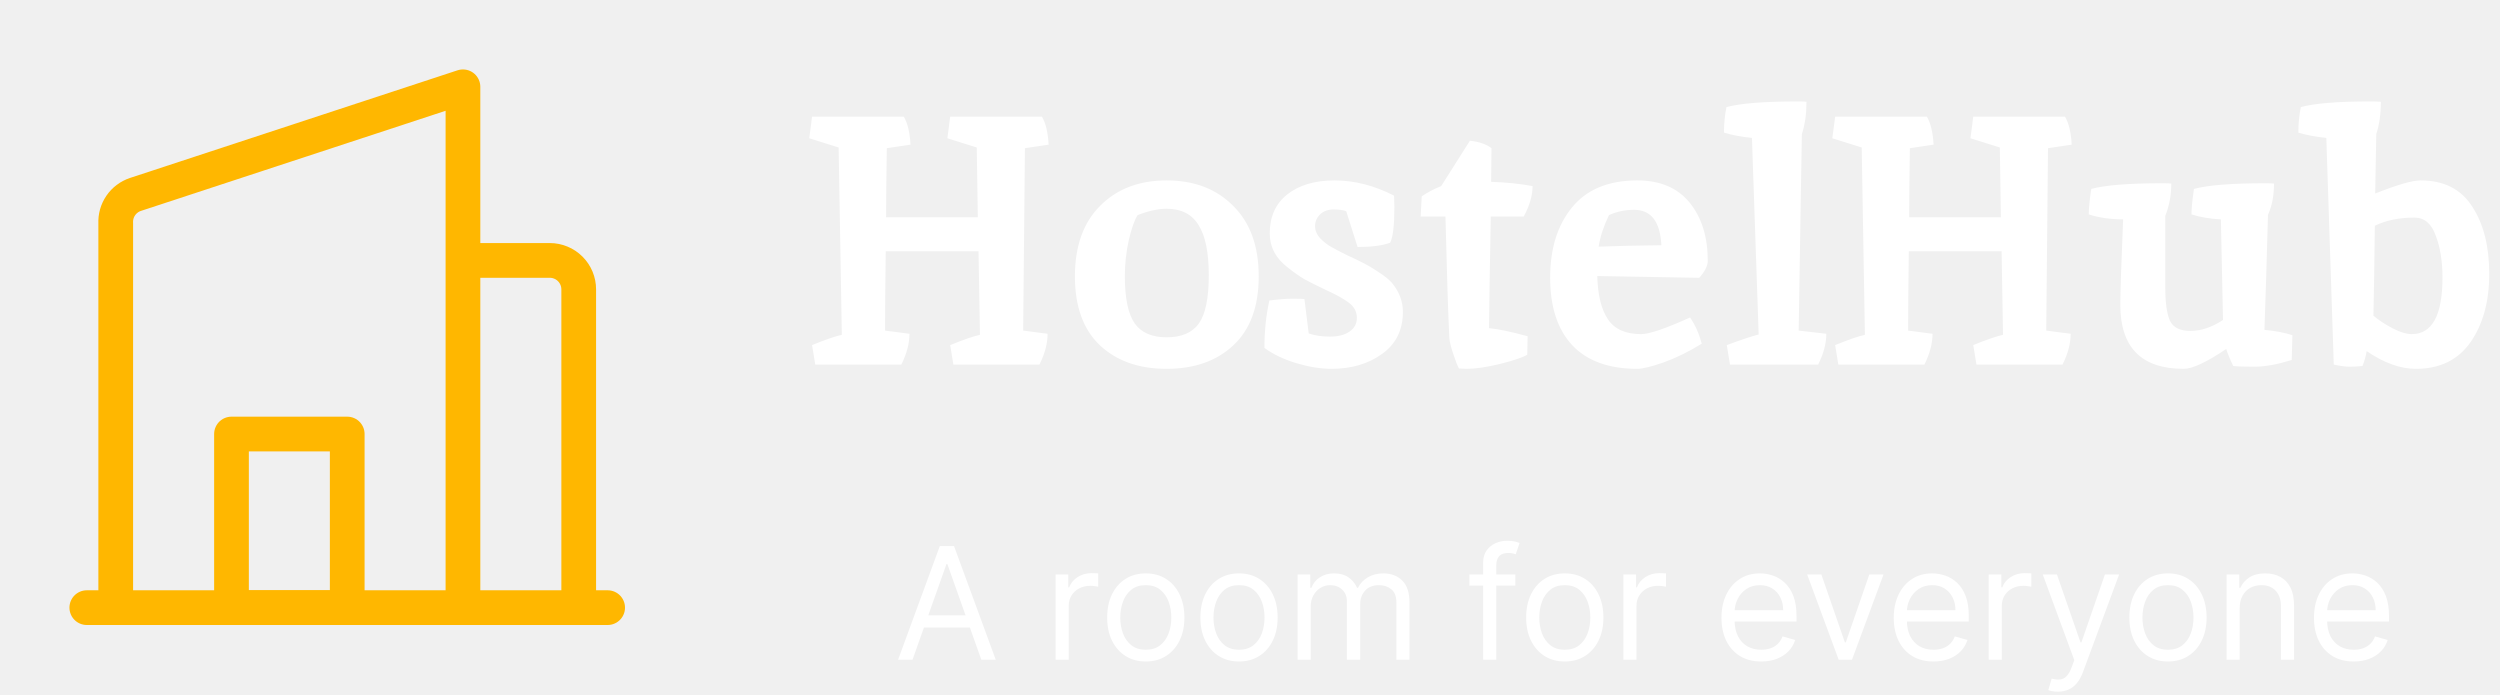
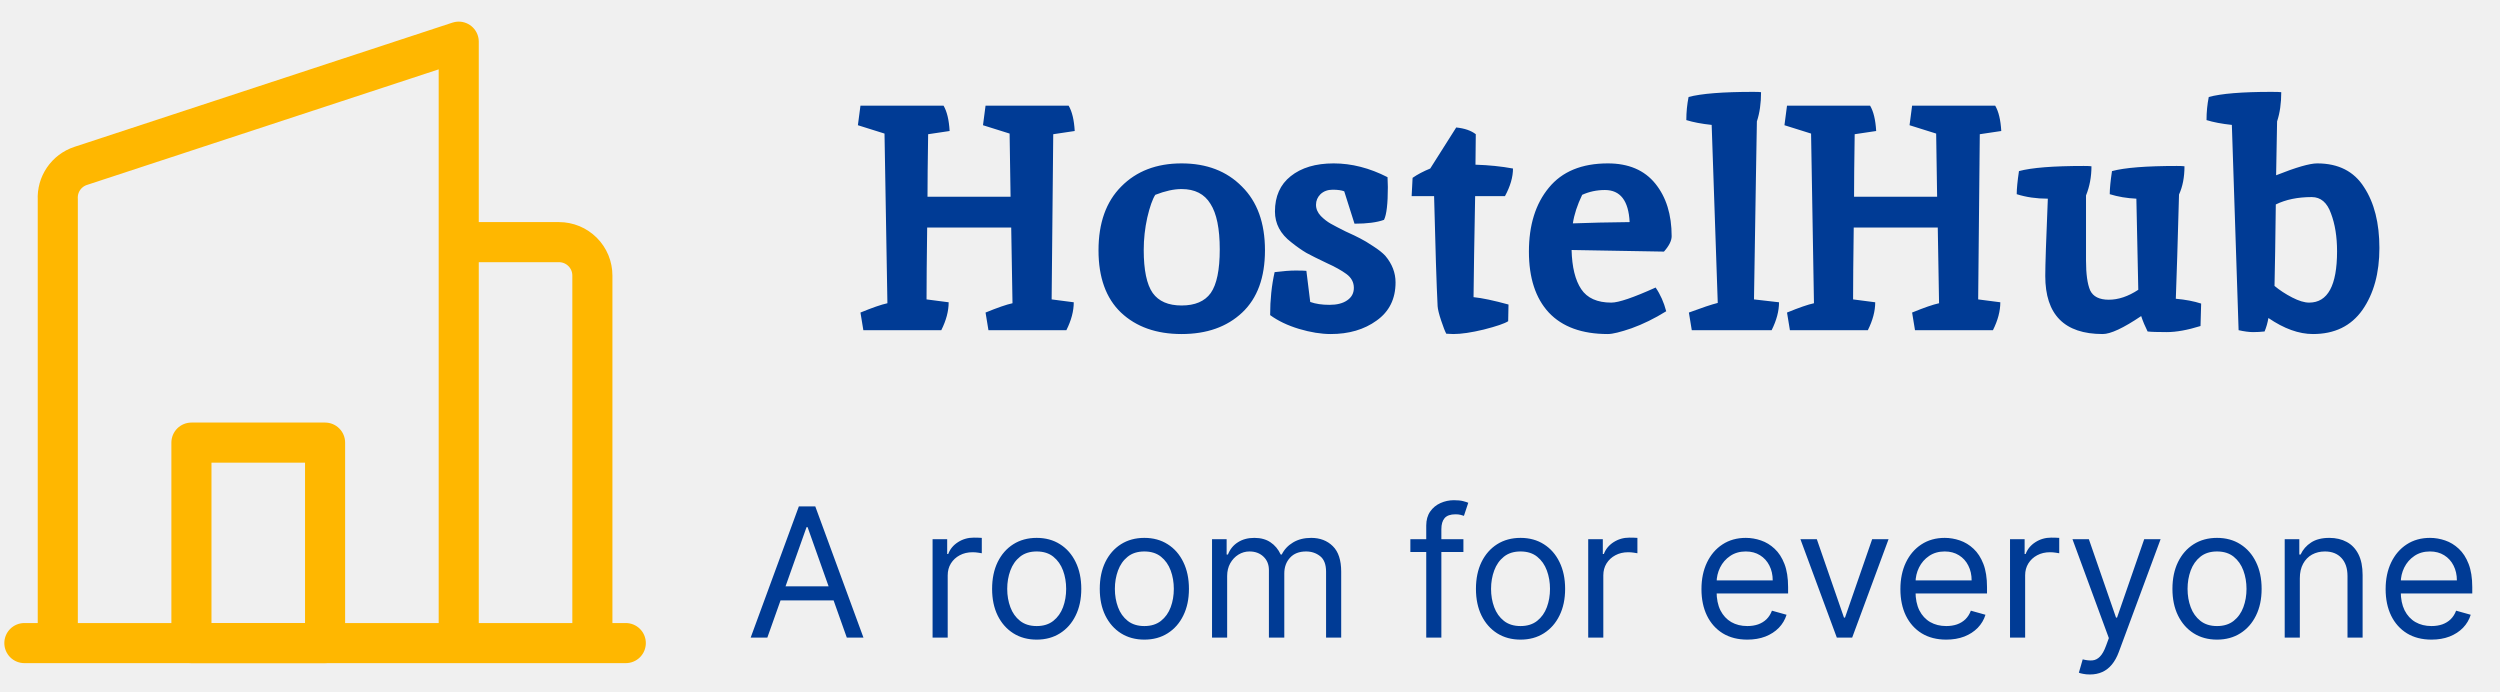
- <svg xmlns="http://www.w3.org/2000/svg" width="144" height="40" viewBox="0 0 144 40" fill="none">
-   <path d="M20 25H13.334V35H20V25Z" stroke="#FFB700" stroke-width="2" stroke-linecap="round" stroke-linejoin="round" />
-   <path d="M35 35H5M26.666 35H6.666V12.866C6.647 12.503 6.747 12.143 6.952 11.842C7.157 11.541 7.455 11.316 7.8 11.2L26.666 5V35ZM26.666 35V15H31.666C31.885 15 32.102 15.043 32.304 15.127C32.507 15.21 32.69 15.333 32.845 15.488C33 15.643 33.123 15.826 33.207 16.029C33.291 16.231 33.334 16.448 33.334 16.666V35H26.666Z" stroke="#FFB700" stroke-width="2" stroke-linecap="round" stroke-linejoin="round" />
-   <path d="M56.445 19.286L56.363 14.472H51.018C50.991 16.512 50.978 18.035 50.978 19.042L52.385 19.225C52.385 19.783 52.229 20.374 51.916 21H46.959L46.775 19.878C47.537 19.565 48.108 19.368 48.489 19.286C48.489 19.246 48.428 15.648 48.305 8.495L46.612 7.964L46.775 6.72H52.059C52.276 7.087 52.406 7.624 52.446 8.332C51.753 8.44 51.297 8.508 51.08 8.536C51.052 10.304 51.039 11.63 51.039 12.514H56.322L56.261 8.495L54.568 7.964L54.731 6.72H60.015C60.232 7.087 60.362 7.624 60.402 8.332C59.709 8.44 59.253 8.508 59.036 8.536L58.934 19.042L60.341 19.225C60.341 19.783 60.185 20.374 59.872 21H54.915L54.731 19.878C55.493 19.565 56.064 19.368 56.445 19.286ZM67.198 12.024C66.709 12.024 66.151 12.146 65.526 12.391C65.349 12.663 65.179 13.146 65.016 13.84C64.866 14.52 64.791 15.206 64.791 15.9C64.791 17.178 64.982 18.09 65.362 18.634C65.743 19.164 66.355 19.429 67.198 19.429C68.055 19.429 68.674 19.164 69.055 18.634C69.436 18.09 69.626 17.165 69.626 15.859C69.626 14.54 69.429 13.574 69.034 12.962C68.654 12.337 68.042 12.024 67.198 12.024ZM67.198 10.392C68.79 10.392 70.068 10.882 71.034 11.861C72.013 12.826 72.502 14.18 72.502 15.92C72.502 17.648 72.02 18.967 71.054 19.878C70.088 20.789 68.803 21.245 67.198 21.245C65.594 21.245 64.308 20.789 63.343 19.878C62.391 18.967 61.915 17.648 61.915 15.92C61.915 14.18 62.398 12.826 63.363 11.861C64.329 10.882 65.607 10.392 67.198 10.392ZM80.297 11.269L80.317 11.902C80.317 12.962 80.236 13.656 80.073 13.982C79.624 14.146 78.998 14.227 78.196 14.227L77.543 12.167C77.366 12.099 77.121 12.065 76.809 12.065C76.496 12.065 76.237 12.16 76.033 12.35C75.843 12.541 75.748 12.765 75.748 13.024C75.748 13.282 75.85 13.52 76.054 13.738C76.258 13.942 76.469 14.105 76.686 14.227C76.904 14.35 77.217 14.513 77.625 14.717C78.046 14.907 78.359 15.057 78.563 15.166C78.781 15.274 79.053 15.438 79.379 15.655C79.719 15.873 79.977 16.077 80.154 16.267C80.589 16.784 80.807 17.348 80.807 17.96C80.807 19.008 80.406 19.817 79.603 20.388C78.815 20.959 77.842 21.245 76.686 21.245C76.074 21.245 75.401 21.136 74.667 20.918C73.946 20.701 73.334 20.408 72.831 20.041C72.831 19.062 72.926 18.151 73.116 17.308C73.66 17.24 74.102 17.206 74.442 17.206C74.782 17.206 75.013 17.212 75.136 17.226L75.381 19.205C75.721 19.327 76.129 19.388 76.605 19.388C77.081 19.388 77.455 19.293 77.727 19.103C78.012 18.912 78.155 18.647 78.155 18.307C78.155 17.954 77.999 17.661 77.686 17.43C77.373 17.199 76.945 16.961 76.401 16.716C75.857 16.458 75.435 16.247 75.136 16.084C74.837 15.907 74.517 15.682 74.177 15.41C73.483 14.88 73.137 14.227 73.137 13.452C73.137 12.486 73.47 11.738 74.136 11.208C74.816 10.664 75.727 10.392 76.87 10.392C78.012 10.392 79.155 10.684 80.297 11.269ZM84.482 21.245L84.033 21.224C83.952 21.075 83.843 20.796 83.707 20.388C83.571 19.98 83.496 19.674 83.482 19.47C83.414 18.124 83.34 15.791 83.258 12.473H81.83L81.891 11.31C82.204 11.092 82.578 10.895 83.013 10.718L84.666 8.107C85.196 8.162 85.611 8.304 85.91 8.536L85.89 10.474C86.746 10.501 87.542 10.582 88.276 10.718C88.276 11.262 88.106 11.847 87.766 12.473H85.869C85.815 15.329 85.781 17.471 85.767 18.899C86.311 18.953 87.052 19.11 87.991 19.368L87.97 20.429C87.739 20.578 87.222 20.755 86.42 20.959C85.631 21.15 84.985 21.245 84.482 21.245ZM94.532 19.246C94.995 19.246 95.933 18.926 97.347 18.287C97.647 18.722 97.871 19.225 98.021 19.796C97.273 20.259 96.538 20.619 95.817 20.878C95.11 21.122 94.607 21.245 94.308 21.245C92.662 21.245 91.411 20.789 90.554 19.878C89.711 18.967 89.289 17.675 89.289 16.002C89.289 14.316 89.711 12.962 90.554 11.942C91.397 10.909 92.649 10.392 94.308 10.392C95.627 10.392 96.633 10.82 97.327 11.677C98.021 12.534 98.367 13.649 98.367 15.023C98.367 15.308 98.204 15.635 97.878 16.002L92.003 15.9C92.03 16.988 92.234 17.818 92.615 18.389C92.995 18.96 93.635 19.246 94.532 19.246ZM94.124 12.085C93.607 12.085 93.125 12.187 92.676 12.391C92.363 13.044 92.166 13.649 92.084 14.207C93.145 14.166 94.349 14.139 95.695 14.125C95.627 12.765 95.103 12.085 94.124 12.085ZM103.564 5.843C103.822 5.843 103.985 5.85 104.053 5.863C104.053 6.57 103.965 7.189 103.788 7.72C103.774 8.563 103.754 9.753 103.727 11.29C103.672 14.662 103.632 17.246 103.604 19.042L105.196 19.225C105.196 19.783 105.039 20.374 104.726 21H99.647L99.463 19.878C100.306 19.565 100.918 19.361 101.299 19.266L100.912 7.944C100.272 7.876 99.735 7.774 99.3 7.638C99.3 7.135 99.348 6.645 99.443 6.169C100.245 5.952 101.619 5.843 103.564 5.843ZM115.374 19.286L115.292 14.472H109.947C109.92 16.512 109.907 18.035 109.907 19.042L111.314 19.225C111.314 19.783 111.158 20.374 110.845 21H105.888L105.704 19.878C106.466 19.565 107.037 19.368 107.418 19.286C107.418 19.246 107.357 15.648 107.234 8.495L105.541 7.964L105.704 6.72H110.988C111.205 7.087 111.335 7.624 111.375 8.332C110.682 8.44 110.226 8.508 110.009 8.536C109.981 10.304 109.968 11.63 109.968 12.514H115.251L115.19 8.495L113.497 7.964L113.66 6.72H118.944C119.161 7.087 119.291 7.624 119.331 8.332C118.638 8.44 118.182 8.508 117.965 8.536L117.863 19.042L119.27 19.225C119.27 19.783 119.114 20.374 118.801 21H113.844L113.66 19.878C114.422 19.565 114.993 19.368 115.374 19.286ZM130.493 10.555C130.751 10.555 130.915 10.562 130.983 10.576C130.983 11.269 130.867 11.868 130.636 12.371C130.554 15.363 130.486 17.573 130.432 19.001C131.044 19.055 131.581 19.157 132.043 19.307L132.003 20.735C131.173 20.993 130.459 21.122 129.861 21.122C129.262 21.122 128.854 21.109 128.637 21.082C128.473 20.755 128.337 20.429 128.229 20.102C127.1 20.864 126.284 21.245 125.781 21.245C123.346 21.245 122.129 20.014 122.129 17.552C122.129 16.886 122.183 15.247 122.292 12.636C121.571 12.636 120.912 12.541 120.313 12.35C120.313 12.01 120.361 11.521 120.456 10.882C121.259 10.664 122.632 10.555 124.577 10.555C124.835 10.555 124.999 10.562 125.067 10.576C125.067 11.242 124.951 11.861 124.72 12.432V16.553C124.72 17.423 124.808 18.062 124.985 18.47C125.175 18.865 125.57 19.062 126.168 19.062C126.78 19.062 127.406 18.851 128.045 18.43L127.923 12.636C127.324 12.609 126.76 12.514 126.229 12.35C126.229 12.01 126.277 11.521 126.372 10.882C127.175 10.664 128.548 10.555 130.493 10.555ZM136.505 5.843C136.832 5.843 137.043 5.85 137.138 5.863C137.138 6.57 137.049 7.189 136.873 7.72L136.811 11.147C138.076 10.644 138.947 10.392 139.423 10.392C140.769 10.392 141.762 10.895 142.401 11.902C143.054 12.894 143.38 14.186 143.38 15.778C143.38 17.369 143.02 18.681 142.299 19.715C141.578 20.735 140.531 21.245 139.157 21.245C138.26 21.245 137.315 20.905 136.322 20.225C136.267 20.538 136.186 20.823 136.077 21.082C135.832 21.109 135.587 21.122 135.343 21.122C135.098 21.122 134.792 21.082 134.425 21L133.996 7.944C133.357 7.876 132.82 7.774 132.385 7.638C132.385 7.135 132.432 6.645 132.527 6.169C133.316 5.952 134.642 5.843 136.505 5.843ZM139.076 12.534C138.192 12.534 137.43 12.69 136.791 13.003C136.764 15.288 136.737 17.015 136.709 18.185C137.036 18.457 137.41 18.702 137.831 18.919C138.253 19.137 138.613 19.246 138.913 19.246C140.096 19.246 140.687 18.158 140.687 15.982C140.687 15.057 140.558 14.254 140.3 13.574C140.055 12.881 139.647 12.534 139.076 12.534Z" fill="white" />
-   <path d="M52.561 38H51.73L54.133 31.454H54.952L57.355 38H56.524L54.568 32.49H54.517L52.561 38ZM52.868 35.443H56.217V36.146H52.868V35.443ZM60.804 38V33.091H61.532V33.832H61.584C61.673 33.59 61.835 33.392 62.069 33.241C62.304 33.09 62.568 33.014 62.862 33.014C62.917 33.014 62.986 33.015 63.07 33.017C63.153 33.02 63.216 33.023 63.258 33.027V33.794C63.233 33.788 63.174 33.778 63.082 33.765C62.993 33.75 62.898 33.743 62.798 33.743C62.559 33.743 62.346 33.793 62.159 33.893C61.973 33.991 61.826 34.127 61.718 34.302C61.611 34.475 61.558 34.672 61.558 34.894V38H60.804ZM65.997 38.102C65.554 38.102 65.165 37.997 64.831 37.786C64.498 37.575 64.238 37.28 64.051 36.901C63.865 36.521 63.773 36.078 63.773 35.571C63.773 35.06 63.865 34.613 64.051 34.232C64.238 33.85 64.498 33.554 64.831 33.343C65.165 33.133 65.554 33.027 65.997 33.027C66.44 33.027 66.828 33.133 67.16 33.343C67.495 33.554 67.755 33.85 67.94 34.232C68.128 34.613 68.222 35.06 68.222 35.571C68.222 36.078 68.128 36.521 67.94 36.901C67.755 37.28 67.495 37.575 67.16 37.786C66.828 37.997 66.44 38.102 65.997 38.102ZM65.997 37.425C66.334 37.425 66.611 37.338 66.828 37.166C67.046 36.993 67.206 36.766 67.311 36.485C67.415 36.204 67.467 35.899 67.467 35.571C67.467 35.243 67.415 34.937 67.311 34.654C67.206 34.37 67.046 34.141 66.828 33.967C66.611 33.792 66.334 33.705 65.997 33.705C65.66 33.705 65.383 33.792 65.166 33.967C64.949 34.141 64.788 34.37 64.684 34.654C64.579 34.937 64.527 35.243 64.527 35.571C64.527 35.899 64.579 36.204 64.684 36.485C64.788 36.766 64.949 36.993 65.166 37.166C65.383 37.338 65.66 37.425 65.997 37.425ZM71.367 38.102C70.924 38.102 70.535 37.997 70.201 37.786C69.868 37.575 69.608 37.28 69.421 36.901C69.236 36.521 69.143 36.078 69.143 35.571C69.143 35.06 69.236 34.613 69.421 34.232C69.608 33.85 69.868 33.554 70.201 33.343C70.535 33.133 70.924 33.027 71.367 33.027C71.811 33.027 72.198 33.133 72.531 33.343C72.865 33.554 73.125 33.85 73.311 34.232C73.498 34.613 73.592 35.06 73.592 35.571C73.592 36.078 73.498 36.521 73.311 36.901C73.125 37.28 72.865 37.575 72.531 37.786C72.198 37.997 71.811 38.102 71.367 38.102ZM71.367 37.425C71.704 37.425 71.981 37.338 72.198 37.166C72.416 36.993 72.576 36.766 72.681 36.485C72.785 36.204 72.837 35.899 72.837 35.571C72.837 35.243 72.785 34.937 72.681 34.654C72.576 34.37 72.416 34.141 72.198 33.967C71.981 33.792 71.704 33.705 71.367 33.705C71.031 33.705 70.754 33.792 70.536 33.967C70.319 34.141 70.158 34.37 70.054 34.654C69.949 34.937 69.897 35.243 69.897 35.571C69.897 35.899 69.949 36.204 70.054 36.485C70.158 36.766 70.319 36.993 70.536 37.166C70.754 37.338 71.031 37.425 71.367 37.425ZM74.743 38V33.091H75.472V33.858H75.536C75.638 33.596 75.803 33.392 76.031 33.248C76.259 33.1 76.533 33.027 76.853 33.027C77.176 33.027 77.446 33.1 77.661 33.248C77.878 33.392 78.048 33.596 78.169 33.858H78.22C78.346 33.604 78.535 33.403 78.786 33.254C79.037 33.103 79.339 33.027 79.691 33.027C80.129 33.027 80.489 33.164 80.768 33.439C81.047 33.712 81.186 34.137 81.186 34.715V38H80.432V34.715C80.432 34.352 80.333 34.093 80.135 33.938C79.937 33.782 79.703 33.705 79.435 33.705C79.09 33.705 78.822 33.809 78.633 34.018C78.443 34.224 78.348 34.486 78.348 34.804V38H77.581V34.638C77.581 34.359 77.491 34.134 77.309 33.963C77.128 33.791 76.895 33.705 76.61 33.705C76.413 33.705 76.23 33.757 76.06 33.861C75.891 33.966 75.755 34.11 75.651 34.296C75.549 34.479 75.497 34.691 75.497 34.932V38H74.743ZM87.283 33.091V33.73H84.636V33.091H87.283ZM85.429 38V32.413C85.429 32.132 85.495 31.898 85.627 31.71C85.759 31.523 85.931 31.382 86.142 31.288C86.353 31.195 86.575 31.148 86.81 31.148C86.995 31.148 87.146 31.163 87.263 31.192C87.381 31.222 87.468 31.25 87.526 31.276L87.308 31.928C87.27 31.915 87.217 31.899 87.148 31.88C87.082 31.86 86.995 31.851 86.886 31.851C86.637 31.851 86.457 31.914 86.346 32.039C86.238 32.165 86.183 32.349 86.183 32.592V38H85.429ZM90.132 38.102C89.689 38.102 89.3 37.997 88.965 37.786C88.633 37.575 88.373 37.28 88.186 36.901C88 36.521 87.907 36.078 87.907 35.571C87.907 35.06 88 34.613 88.186 34.232C88.373 33.85 88.633 33.554 88.965 33.343C89.3 33.133 89.689 33.027 90.132 33.027C90.575 33.027 90.963 33.133 91.295 33.343C91.63 33.554 91.89 33.85 92.075 34.232C92.263 34.613 92.356 35.06 92.356 35.571C92.356 36.078 92.263 36.521 92.075 36.901C91.89 37.28 91.63 37.575 91.295 37.786C90.963 37.997 90.575 38.102 90.132 38.102ZM90.132 37.425C90.469 37.425 90.746 37.338 90.963 37.166C91.18 36.993 91.341 36.766 91.445 36.485C91.55 36.204 91.602 35.899 91.602 35.571C91.602 35.243 91.55 34.937 91.445 34.654C91.341 34.37 91.18 34.141 90.963 33.967C90.746 33.792 90.469 33.705 90.132 33.705C89.795 33.705 89.518 33.792 89.301 33.967C89.084 34.141 88.923 34.37 88.818 34.654C88.714 34.937 88.662 35.243 88.662 35.571C88.662 35.899 88.714 36.204 88.818 36.485C88.923 36.766 89.084 36.993 89.301 37.166C89.518 37.338 89.795 37.425 90.132 37.425ZM93.508 38V33.091H94.236V33.832H94.288C94.377 33.59 94.539 33.392 94.773 33.241C95.008 33.09 95.272 33.014 95.566 33.014C95.621 33.014 95.691 33.015 95.774 33.017C95.857 33.02 95.92 33.023 95.962 33.027V33.794C95.937 33.788 95.878 33.778 95.787 33.765C95.697 33.75 95.602 33.743 95.502 33.743C95.263 33.743 95.05 33.793 94.863 33.893C94.677 33.991 94.531 34.127 94.422 34.302C94.315 34.475 94.262 34.672 94.262 34.894V38H93.508ZM101.446 38.102C100.973 38.102 100.565 37.998 100.222 37.789C99.881 37.578 99.618 37.284 99.432 36.907C99.249 36.528 99.157 36.087 99.157 35.584C99.157 35.081 99.249 34.638 99.432 34.254C99.618 33.869 99.876 33.568 100.206 33.353C100.538 33.136 100.926 33.027 101.369 33.027C101.625 33.027 101.877 33.07 102.127 33.155C102.376 33.24 102.603 33.379 102.807 33.57C103.012 33.76 103.175 34.011 103.296 34.325C103.418 34.638 103.479 35.023 103.479 35.481V35.801H99.694V35.149H102.711C102.711 34.872 102.656 34.625 102.545 34.408C102.437 34.19 102.281 34.019 102.079 33.893C101.878 33.767 101.642 33.705 101.369 33.705C101.069 33.705 100.809 33.779 100.589 33.928C100.372 34.075 100.205 34.267 100.088 34.504C99.97 34.74 99.912 34.994 99.912 35.264V35.699C99.912 36.07 99.976 36.384 100.104 36.642C100.233 36.897 100.414 37.092 100.644 37.227C100.874 37.359 101.141 37.425 101.446 37.425C101.644 37.425 101.823 37.397 101.983 37.342C102.145 37.284 102.284 37.199 102.401 37.086C102.519 36.971 102.609 36.828 102.673 36.658L103.402 36.862C103.325 37.109 103.196 37.327 103.015 37.514C102.834 37.7 102.61 37.844 102.344 37.949C102.078 38.051 101.778 38.102 101.446 38.102ZM108.491 33.091L106.675 38H105.908L104.093 33.091H104.911L106.266 37.003H106.317L107.672 33.091H108.491ZM111.369 38.102C110.896 38.102 110.488 37.998 110.145 37.789C109.804 37.578 109.541 37.284 109.355 36.907C109.172 36.528 109.08 36.087 109.08 35.584C109.08 35.081 109.172 34.638 109.355 34.254C109.541 33.869 109.798 33.568 110.129 33.353C110.461 33.136 110.849 33.027 111.292 33.027C111.548 33.027 111.8 33.07 112.049 33.155C112.299 33.24 112.526 33.379 112.73 33.57C112.935 33.76 113.098 34.011 113.219 34.325C113.341 34.638 113.401 35.023 113.401 35.481V35.801H109.617V35.149H112.634C112.634 34.872 112.579 34.625 112.468 34.408C112.359 34.19 112.204 34.019 112.002 33.893C111.801 33.767 111.565 33.705 111.292 33.705C110.992 33.705 110.732 33.779 110.512 33.928C110.295 34.075 110.128 34.267 110.01 34.504C109.893 34.74 109.835 34.994 109.835 35.264V35.699C109.835 36.07 109.899 36.384 110.026 36.642C110.156 36.897 110.336 37.092 110.566 37.227C110.797 37.359 111.064 37.425 111.369 37.425C111.567 37.425 111.746 37.397 111.906 37.342C112.068 37.284 112.207 37.199 112.324 37.086C112.441 36.971 112.532 36.828 112.596 36.658L113.325 36.862C113.248 37.109 113.119 37.327 112.938 37.514C112.757 37.7 112.533 37.844 112.267 37.949C112 38.051 111.701 38.102 111.369 38.102ZM114.549 38V33.091H115.277V33.832H115.329C115.418 33.59 115.58 33.392 115.814 33.241C116.049 33.09 116.313 33.014 116.607 33.014C116.662 33.014 116.732 33.015 116.815 33.017C116.898 33.02 116.961 33.023 117.003 33.027V33.794C116.978 33.788 116.919 33.778 116.828 33.765C116.738 33.75 116.643 33.743 116.543 33.743C116.304 33.743 116.091 33.793 115.904 33.893C115.718 33.991 115.571 34.127 115.463 34.302C115.356 34.475 115.303 34.672 115.303 34.894V38H114.549ZM118.533 39.841C118.405 39.841 118.291 39.83 118.191 39.809C118.09 39.79 118.021 39.771 117.983 39.751L118.175 39.087C118.358 39.133 118.52 39.151 118.66 39.138C118.801 39.125 118.926 39.062 119.034 38.949C119.145 38.838 119.246 38.658 119.338 38.409L119.479 38.026L117.663 33.091H118.481L119.837 37.003H119.888L121.243 33.091H122.061L119.977 38.716C119.883 38.969 119.767 39.179 119.629 39.346C119.49 39.514 119.329 39.639 119.146 39.719C118.965 39.8 118.761 39.841 118.533 39.841ZM124.875 38.102C124.432 38.102 124.043 37.997 123.709 37.786C123.376 37.575 123.116 37.28 122.929 36.901C122.743 36.521 122.651 36.078 122.651 35.571C122.651 35.06 122.743 34.613 122.929 34.232C123.116 33.85 123.376 33.554 123.709 33.343C124.043 33.133 124.432 33.027 124.875 33.027C125.318 33.027 125.706 33.133 126.038 33.343C126.373 33.554 126.633 33.85 126.818 34.232C127.006 34.613 127.1 35.06 127.1 35.571C127.1 36.078 127.006 36.521 126.818 36.901C126.633 37.28 126.373 37.575 126.038 37.786C125.706 37.997 125.318 38.102 124.875 38.102ZM124.875 37.425C125.212 37.425 125.489 37.338 125.706 37.166C125.923 36.993 126.084 36.766 126.189 36.485C126.293 36.204 126.345 35.899 126.345 35.571C126.345 35.243 126.293 34.937 126.189 34.654C126.084 34.37 125.923 34.141 125.706 33.967C125.489 33.792 125.212 33.705 124.875 33.705C124.538 33.705 124.261 33.792 124.044 33.967C123.827 34.141 123.666 34.37 123.562 34.654C123.457 34.937 123.405 35.243 123.405 35.571C123.405 35.899 123.457 36.204 123.562 36.485C123.666 36.766 123.827 36.993 124.044 37.166C124.261 37.338 124.538 37.425 124.875 37.425ZM129.005 35.047V38H128.251V33.091H128.98V33.858H129.044C129.159 33.609 129.333 33.408 129.568 33.257C129.802 33.104 130.105 33.027 130.475 33.027C130.808 33.027 131.099 33.095 131.348 33.231C131.597 33.366 131.791 33.57 131.93 33.845C132.068 34.118 132.137 34.463 132.137 34.881V38H131.383V34.932C131.383 34.546 131.283 34.246 131.083 34.031C130.882 33.813 130.607 33.705 130.258 33.705C130.017 33.705 129.802 33.757 129.612 33.861C129.425 33.966 129.277 34.118 129.168 34.318C129.059 34.519 129.005 34.761 129.005 35.047ZM135.574 38.102C135.101 38.102 134.693 37.998 134.35 37.789C134.009 37.578 133.746 37.284 133.56 36.907C133.377 36.528 133.285 36.087 133.285 35.584C133.285 35.081 133.377 34.638 133.56 34.254C133.746 33.869 134.003 33.568 134.334 33.353C134.666 33.136 135.054 33.027 135.497 33.027C135.753 33.027 136.005 33.07 136.255 33.155C136.504 33.24 136.731 33.379 136.935 33.57C137.14 33.76 137.303 34.011 137.424 34.325C137.546 34.638 137.606 35.023 137.606 35.481V35.801H133.822V35.149H136.839C136.839 34.872 136.784 34.625 136.673 34.408C136.565 34.19 136.409 34.019 136.207 33.893C136.006 33.767 135.77 33.705 135.497 33.705C135.197 33.705 134.937 33.779 134.717 33.928C134.5 34.075 134.333 34.267 134.215 34.504C134.098 34.74 134.04 34.994 134.04 35.264V35.699C134.04 36.07 134.104 36.384 134.231 36.642C134.361 36.897 134.541 37.092 134.772 37.227C135.002 37.359 135.269 37.425 135.574 37.425C135.772 37.425 135.951 37.397 136.111 37.342C136.273 37.284 136.412 37.199 136.529 37.086C136.647 36.971 136.737 36.828 136.801 36.658L137.53 36.862C137.453 37.109 137.324 37.327 137.143 37.514C136.962 37.7 136.738 37.844 136.472 37.949C136.206 38.051 135.906 38.102 135.574 38.102Z" fill="white" />
+ <svg xmlns="http://www.w3.org/2000/svg" width="159" height="44" viewBox="0 0 159 44" fill="none">
+   <path d="M20.675 28.15H12.175V40.9H20.675V28.15Z" stroke="#FFB700" stroke-width="2.55" stroke-linecap="round" stroke-linejoin="round" />
+   <path d="M39.8 40.9H1.55M29.175 40.9H3.675V12.68C3.65 12.216 3.778 11.757 4.039 11.373C4.3 10.99 4.68 10.702 5.12 10.555L29.175 2.65V40.9ZM29.175 40.9V15.4H35.55C35.829 15.4 36.105 15.455 36.363 15.561C36.621 15.668 36.855 15.825 37.053 16.022C37.25 16.219 37.407 16.453 37.514 16.711C37.62 16.969 37.675 17.245 37.675 17.525V40.9H29.175Z" stroke="#FFB700" stroke-width="2.55" stroke-linecap="round" stroke-linejoin="round" />
+   <path d="M64.395 19.286L64.313 14.472H58.968C58.941 16.512 58.928 18.035 58.928 19.042L60.335 19.225C60.335 19.783 60.179 20.374 59.866 21H54.909L54.725 19.878C55.487 19.565 56.058 19.368 56.439 19.286C56.439 19.246 56.378 15.648 56.255 8.495L54.562 7.964L54.725 6.72H60.009C60.226 7.087 60.356 7.624 60.396 8.332C59.703 8.44 59.247 8.508 59.03 8.536C59.002 10.304 58.989 11.63 58.989 12.514H64.272L64.211 8.495L62.518 7.964L62.681 6.72H67.965C68.182 7.087 68.312 7.624 68.352 8.332C67.659 8.44 67.203 8.508 66.986 8.536L66.884 19.042L68.291 19.225C68.291 19.783 68.135 20.374 67.822 21H62.865L62.681 19.878C63.443 19.565 64.014 19.368 64.395 19.286ZM75.148 12.024C74.659 12.024 74.101 12.146 73.476 12.391C73.299 12.663 73.129 13.146 72.966 13.84C72.816 14.52 72.741 15.206 72.741 15.9C72.741 17.178 72.932 18.09 73.312 18.634C73.693 19.164 74.305 19.429 75.148 19.429C76.005 19.429 76.624 19.164 77.005 18.634C77.386 18.09 77.576 17.165 77.576 15.859C77.576 14.54 77.379 13.574 76.984 12.962C76.604 12.337 75.992 12.024 75.148 12.024ZM75.148 10.392C76.74 10.392 78.018 10.882 78.984 11.861C79.963 12.826 80.452 14.18 80.452 15.92C80.452 17.648 79.97 18.967 79.004 19.878C78.038 20.789 76.753 21.245 75.148 21.245C73.544 21.245 72.258 20.789 71.293 19.878C70.341 18.967 69.865 17.648 69.865 15.92C69.865 14.18 70.348 12.826 71.313 11.861C72.279 10.882 73.557 10.392 75.148 10.392ZM88.247 11.269L88.267 11.902C88.267 12.962 88.186 13.656 88.023 13.982C87.574 14.146 86.948 14.227 86.146 14.227L85.493 12.167C85.316 12.099 85.071 12.065 84.759 12.065C84.446 12.065 84.187 12.16 83.983 12.35C83.793 12.541 83.698 12.765 83.698 13.024C83.698 13.282 83.8 13.52 84.004 13.738C84.208 13.942 84.419 14.105 84.636 14.227C84.854 14.35 85.167 14.513 85.575 14.717C85.996 14.907 86.309 15.057 86.513 15.166C86.731 15.274 87.003 15.438 87.329 15.655C87.669 15.873 87.927 16.077 88.104 16.267C88.539 16.784 88.757 17.348 88.757 17.96C88.757 19.008 88.356 19.817 87.553 20.388C86.765 20.959 85.792 21.245 84.636 21.245C84.024 21.245 83.351 21.136 82.617 20.918C81.896 20.701 81.284 20.408 80.781 20.041C80.781 19.062 80.876 18.151 81.066 17.308C81.61 17.24 82.052 17.206 82.392 17.206C82.732 17.206 82.963 17.212 83.086 17.226L83.331 19.205C83.671 19.327 84.079 19.388 84.555 19.388C85.031 19.388 85.405 19.293 85.677 19.103C85.962 18.912 86.105 18.647 86.105 18.307C86.105 17.954 85.949 17.661 85.636 17.43C85.323 17.199 84.895 16.961 84.351 16.716C83.807 16.458 83.385 16.247 83.086 16.084C82.787 15.907 82.467 15.682 82.127 15.41C81.433 14.88 81.087 14.227 81.087 13.452C81.087 12.486 81.42 11.738 82.086 11.208C82.766 10.664 83.677 10.392 84.82 10.392C85.962 10.392 87.105 10.684 88.247 11.269ZM92.432 21.245L91.983 21.224C91.902 21.075 91.793 20.796 91.657 20.388C91.521 19.98 91.446 19.674 91.432 19.47C91.364 18.124 91.29 15.791 91.208 12.473H89.78L89.841 11.31C90.154 11.092 90.528 10.895 90.963 10.718L92.616 8.107C93.146 8.162 93.561 8.304 93.86 8.536L93.84 10.474C94.696 10.501 95.492 10.582 96.226 10.718C96.226 11.262 96.056 11.847 95.716 12.473H93.819C93.765 15.329 93.731 17.471 93.717 18.899C94.261 18.953 95.002 19.11 95.941 19.368L95.92 20.429C95.689 20.578 95.172 20.755 94.37 20.959C93.581 21.15 92.935 21.245 92.432 21.245ZM102.482 19.246C102.945 19.246 103.883 18.926 105.297 18.287C105.597 18.722 105.821 19.225 105.971 19.796C105.223 20.259 104.488 20.619 103.767 20.878C103.06 21.122 102.557 21.245 102.258 21.245C100.612 21.245 99.361 20.789 98.504 19.878C97.661 18.967 97.239 17.675 97.239 16.002C97.239 14.316 97.661 12.962 98.504 11.942C99.347 10.909 100.599 10.392 102.258 10.392C103.577 10.392 104.583 10.82 105.277 11.677C105.971 12.534 106.317 13.649 106.317 15.023C106.317 15.308 106.154 15.635 105.828 16.002L99.953 15.9C99.98 16.988 100.184 17.818 100.565 18.389C100.945 18.96 101.585 19.246 102.482 19.246ZM102.074 12.085C101.557 12.085 101.075 12.187 100.626 12.391C100.313 13.044 100.116 13.649 100.034 14.207C101.095 14.166 102.299 14.139 103.645 14.125C103.577 12.765 103.053 12.085 102.074 12.085ZM111.514 5.843C111.772 5.843 111.935 5.85 112.003 5.863C112.003 6.57 111.915 7.189 111.738 7.72C111.724 8.563 111.704 9.753 111.677 11.29C111.622 14.662 111.582 17.246 111.554 19.042L113.146 19.225C113.146 19.783 112.989 20.374 112.676 21H107.597L107.413 19.878C108.256 19.565 108.868 19.361 109.249 19.266L108.862 7.944C108.222 7.876 107.685 7.774 107.25 7.638C107.25 7.135 107.298 6.645 107.393 6.169C108.195 5.952 109.569 5.843 111.514 5.843ZM123.324 19.286L123.242 14.472H117.897C117.87 16.512 117.856 18.035 117.856 19.042L119.264 19.225C119.264 19.783 119.108 20.374 118.795 21H113.838L113.654 19.878C114.416 19.565 114.987 19.368 115.368 19.286C115.368 19.246 115.306 15.648 115.184 8.495L113.491 7.964L113.654 6.72H118.938C119.155 7.087 119.284 7.624 119.325 8.332C118.632 8.44 118.176 8.508 117.958 8.536C117.931 10.304 117.918 11.63 117.918 12.514H123.201L123.14 8.495L121.447 7.964L121.61 6.72H126.894C127.111 7.087 127.24 7.624 127.281 8.332C126.588 8.44 126.132 8.508 125.914 8.536L125.812 19.042L127.22 19.225C127.22 19.783 127.064 20.374 126.751 21H121.794L121.61 19.878C122.372 19.565 122.943 19.368 123.324 19.286ZM138.443 10.555C138.701 10.555 138.865 10.562 138.933 10.576C138.933 11.269 138.817 11.868 138.586 12.371C138.504 15.363 138.436 17.573 138.382 19.001C138.994 19.055 139.531 19.157 139.993 19.307L139.953 20.735C139.123 20.993 138.409 21.122 137.811 21.122C137.212 21.122 136.804 21.109 136.587 21.082C136.423 20.755 136.287 20.429 136.179 20.102C135.05 20.864 134.234 21.245 133.731 21.245C131.296 21.245 130.079 20.014 130.079 17.552C130.079 16.886 130.133 15.247 130.242 12.636C129.521 12.636 128.862 12.541 128.263 12.35C128.263 12.01 128.311 11.521 128.406 10.882C129.209 10.664 130.582 10.555 132.527 10.555C132.785 10.555 132.949 10.562 133.017 10.576C133.017 11.242 132.901 11.861 132.67 12.432V16.553C132.67 17.423 132.758 18.062 132.935 18.47C133.125 18.865 133.52 19.062 134.118 19.062C134.73 19.062 135.356 18.851 135.995 18.43L135.873 12.636C135.274 12.609 134.71 12.514 134.179 12.35C134.179 12.01 134.227 11.521 134.322 10.882C135.125 10.664 136.498 10.555 138.443 10.555ZM144.455 5.843C144.782 5.843 144.993 5.85 145.088 5.863C145.088 6.57 144.999 7.189 144.823 7.72L144.761 11.147C146.026 10.644 146.897 10.392 147.373 10.392C148.719 10.392 149.712 10.895 150.351 11.902C151.004 12.894 151.33 14.186 151.33 15.778C151.33 17.369 150.97 18.681 150.249 19.715C149.528 20.735 148.481 21.245 147.107 21.245C146.21 21.245 145.265 20.905 144.272 20.225C144.217 20.538 144.136 20.823 144.027 21.082C143.782 21.109 143.537 21.122 143.293 21.122C143.048 21.122 142.742 21.082 142.375 21L141.946 7.944C141.307 7.876 140.77 7.774 140.335 7.638C140.335 7.135 140.382 6.645 140.477 6.169C141.266 5.952 142.592 5.843 144.455 5.843ZM147.026 12.534C146.142 12.534 145.38 12.69 144.741 13.003C144.714 15.288 144.687 17.015 144.659 18.185C144.986 18.457 145.36 18.702 145.781 18.919C146.203 19.137 146.563 19.246 146.863 19.246C148.046 19.246 148.637 18.158 148.637 15.982C148.637 15.057 148.508 14.254 148.25 13.574C148.005 12.881 147.597 12.534 147.026 12.534Z" fill="#003B95" />
+   <path d="M48.803 40.55H47.743L50.808 32.205H51.851L54.915 40.55H53.856L51.362 33.525H51.297L48.803 40.55ZM49.194 37.29H53.465V38.187H49.194V37.29ZM59.312 40.55V34.291H60.241V35.236H60.306C60.42 34.927 60.627 34.675 60.926 34.483C61.225 34.29 61.561 34.193 61.936 34.193C62.007 34.193 62.095 34.194 62.201 34.197C62.307 34.2 62.387 34.204 62.442 34.209V35.187C62.409 35.179 62.334 35.167 62.218 35.151C62.103 35.132 61.983 35.122 61.855 35.122C61.551 35.122 61.279 35.186 61.04 35.314C60.803 35.439 60.616 35.613 60.477 35.835C60.342 36.055 60.274 36.307 60.274 36.589V40.55H59.312ZM65.934 40.68C65.369 40.68 64.873 40.546 64.447 40.277C64.023 40.008 63.691 39.632 63.452 39.148C63.216 38.665 63.098 38.1 63.098 37.453C63.098 36.801 63.216 36.232 63.452 35.746C63.691 35.259 64.023 34.882 64.447 34.613C64.873 34.344 65.369 34.209 65.934 34.209C66.499 34.209 66.993 34.344 67.417 34.613C67.844 34.882 68.175 35.259 68.411 35.746C68.65 36.232 68.77 36.801 68.77 37.453C68.77 38.1 68.65 38.665 68.411 39.148C68.175 39.632 67.844 40.008 67.417 40.277C66.993 40.546 66.499 40.68 65.934 40.68ZM65.934 39.817C66.363 39.817 66.716 39.706 66.993 39.486C67.27 39.266 67.475 38.977 67.609 38.618C67.742 38.26 67.808 37.871 67.808 37.453C67.808 37.035 67.742 36.645 67.609 36.284C67.475 35.922 67.27 35.63 66.993 35.407C66.716 35.185 66.363 35.073 65.934 35.073C65.505 35.073 65.151 35.185 64.874 35.407C64.597 35.63 64.392 35.922 64.259 36.284C64.126 36.645 64.059 37.035 64.059 37.453C64.059 37.871 64.126 38.26 64.259 38.618C64.392 38.977 64.597 39.266 64.874 39.486C65.151 39.706 65.505 39.817 65.934 39.817ZM72.781 40.68C72.216 40.68 71.72 40.546 71.293 40.277C70.87 40.008 70.538 39.632 70.299 39.148C70.063 38.665 69.945 38.1 69.945 37.453C69.945 36.801 70.063 36.232 70.299 35.746C70.538 35.259 70.87 34.882 71.293 34.613C71.72 34.344 72.216 34.209 72.781 34.209C73.346 34.209 73.84 34.344 74.264 34.613C74.691 34.882 75.022 35.259 75.258 35.746C75.497 36.232 75.617 36.801 75.617 37.453C75.617 38.1 75.497 38.665 75.258 39.148C75.022 39.632 74.691 40.008 74.264 40.277C73.84 40.546 73.346 40.68 72.781 40.68ZM72.781 39.817C73.21 39.817 73.563 39.706 73.84 39.486C74.117 39.266 74.322 38.977 74.456 38.618C74.589 38.26 74.655 37.871 74.655 37.453C74.655 37.035 74.589 36.645 74.456 36.284C74.322 35.922 74.117 35.63 73.84 35.407C73.563 35.185 73.21 35.073 72.781 35.073C72.352 35.073 71.998 35.185 71.721 35.407C71.444 35.63 71.239 35.922 71.106 36.284C70.973 36.645 70.906 37.035 70.906 37.453C70.906 37.871 70.973 38.26 71.106 38.618C71.239 38.977 71.444 39.266 71.721 39.486C71.998 39.706 72.352 39.817 72.781 39.817ZM77.085 40.55V34.291H78.014V35.269H78.096C78.226 34.935 78.436 34.675 78.727 34.491C79.018 34.303 79.367 34.209 79.774 34.209C80.187 34.209 80.531 34.303 80.805 34.491C81.082 34.675 81.298 34.935 81.453 35.269H81.518C81.679 34.946 81.919 34.689 82.24 34.499C82.56 34.306 82.945 34.209 83.393 34.209C83.953 34.209 84.41 34.385 84.766 34.735C85.122 35.083 85.3 35.625 85.3 36.361V40.55H84.338V36.361C84.338 35.899 84.212 35.569 83.959 35.371C83.707 35.172 83.409 35.073 83.067 35.073C82.627 35.073 82.286 35.206 82.044 35.473C81.802 35.736 81.681 36.07 81.681 36.475V40.55H80.703V36.263C80.703 35.907 80.588 35.621 80.357 35.403C80.126 35.183 79.829 35.073 79.465 35.073C79.215 35.073 78.981 35.14 78.764 35.273C78.549 35.406 78.375 35.591 78.242 35.827C78.112 36.061 78.047 36.331 78.047 36.638V40.55H77.085ZM93.073 34.291V35.106H89.699V34.291H93.073ZM90.709 40.55V33.427C90.709 33.069 90.794 32.77 90.962 32.531C91.13 32.291 91.349 32.112 91.618 31.993C91.887 31.873 92.171 31.813 92.47 31.813C92.706 31.813 92.899 31.832 93.048 31.87C93.198 31.909 93.309 31.944 93.382 31.976L93.106 32.808C93.057 32.791 92.989 32.771 92.902 32.747C92.817 32.722 92.706 32.71 92.568 32.71C92.25 32.71 92.02 32.79 91.879 32.95C91.74 33.111 91.671 33.346 91.671 33.655V40.55H90.709ZM96.706 40.68C96.141 40.68 95.645 40.546 95.218 40.277C94.794 40.008 94.463 39.632 94.224 39.148C93.988 38.665 93.87 38.1 93.87 37.453C93.87 36.801 93.988 36.232 94.224 35.746C94.463 35.259 94.794 34.882 95.218 34.613C95.645 34.344 96.141 34.209 96.706 34.209C97.271 34.209 97.765 34.344 98.189 34.613C98.615 34.882 98.947 35.259 99.183 35.746C99.422 36.232 99.542 36.801 99.542 37.453C99.542 38.1 99.422 38.665 99.183 39.148C98.947 39.632 98.615 40.008 98.189 40.277C97.765 40.546 97.271 40.68 96.706 40.68ZM96.706 39.817C97.135 39.817 97.488 39.706 97.765 39.486C98.042 39.266 98.247 38.977 98.38 38.618C98.514 38.26 98.58 37.871 98.58 37.453C98.58 37.035 98.514 36.645 98.38 36.284C98.247 35.922 98.042 35.63 97.765 35.407C97.488 35.185 97.135 35.073 96.706 35.073C96.276 35.073 95.923 35.185 95.646 35.407C95.369 35.63 95.164 35.922 95.031 36.284C94.898 36.645 94.831 37.035 94.831 37.453C94.831 37.871 94.898 38.26 95.031 38.618C95.164 38.977 95.369 39.266 95.646 39.486C95.923 39.706 96.276 39.817 96.706 39.817ZM101.01 40.55V34.291H101.939V35.236H102.004C102.118 34.927 102.325 34.675 102.623 34.483C102.922 34.29 103.259 34.193 103.634 34.193C103.705 34.193 103.793 34.194 103.899 34.197C104.005 34.2 104.085 34.204 104.139 34.209V35.187C104.107 35.179 104.032 35.167 103.915 35.151C103.801 35.132 103.68 35.122 103.553 35.122C103.248 35.122 102.977 35.186 102.738 35.314C102.501 35.439 102.314 35.613 102.175 35.835C102.039 36.055 101.971 36.307 101.971 36.589V40.55H101.01ZM111.131 40.68C110.528 40.68 110.008 40.547 109.57 40.281C109.136 40.012 108.8 39.637 108.564 39.156C108.33 38.673 108.213 38.111 108.213 37.469C108.213 36.828 108.33 36.263 108.564 35.774C108.8 35.282 109.129 34.9 109.55 34.625C109.974 34.348 110.468 34.209 111.033 34.209C111.359 34.209 111.681 34.264 111.999 34.373C112.317 34.481 112.606 34.658 112.867 34.902C113.128 35.144 113.335 35.465 113.49 35.864C113.645 36.263 113.723 36.755 113.723 37.339V37.746H108.898V36.915H112.745C112.745 36.562 112.674 36.247 112.533 35.97C112.394 35.693 112.196 35.474 111.938 35.314C111.682 35.154 111.381 35.073 111.033 35.073C110.65 35.073 110.319 35.168 110.039 35.359C109.762 35.546 109.548 35.791 109.399 36.092C109.25 36.394 109.175 36.717 109.175 37.062V37.616C109.175 38.089 109.256 38.489 109.419 38.818C109.585 39.144 109.815 39.393 110.108 39.564C110.401 39.732 110.742 39.817 111.131 39.817C111.384 39.817 111.612 39.781 111.815 39.711C112.022 39.637 112.2 39.529 112.349 39.385C112.499 39.238 112.614 39.056 112.696 38.839L113.625 39.099C113.527 39.414 113.363 39.692 113.132 39.931C112.901 40.167 112.616 40.352 112.276 40.485C111.936 40.615 111.555 40.68 111.131 40.68ZM120.113 34.291L117.799 40.55H116.821L114.506 34.291H115.549L117.277 39.279H117.342L119.07 34.291H120.113ZM123.783 40.68C123.179 40.68 122.659 40.547 122.222 40.281C121.787 40.012 121.452 39.637 121.215 39.156C120.982 38.673 120.865 38.111 120.865 37.469C120.865 36.828 120.982 36.263 121.215 35.774C121.452 35.282 121.78 34.9 122.201 34.625C122.625 34.348 123.12 34.209 123.685 34.209C124.011 34.209 124.333 34.264 124.65 34.373C124.968 34.481 125.258 34.658 125.518 34.902C125.779 35.144 125.987 35.465 126.142 35.864C126.297 36.263 126.374 36.755 126.374 37.339V37.746H121.549V36.915H125.396C125.396 36.562 125.326 36.247 125.184 35.97C125.046 35.693 124.847 35.474 124.589 35.314C124.334 35.154 124.032 35.073 123.685 35.073C123.302 35.073 122.97 35.168 122.69 35.359C122.413 35.546 122.2 35.791 122.051 36.092C121.901 36.394 121.827 36.717 121.827 37.062V37.616C121.827 38.089 121.908 38.489 122.071 38.818C122.237 39.144 122.466 39.393 122.76 39.564C123.053 39.732 123.394 39.817 123.783 39.817C124.035 39.817 124.263 39.781 124.467 39.711C124.674 39.637 124.852 39.529 125.001 39.385C125.15 39.238 125.266 39.056 125.347 38.839L126.276 39.099C126.179 39.414 126.014 39.692 125.783 39.931C125.552 40.167 125.267 40.352 124.928 40.485C124.588 40.615 124.206 40.68 123.783 40.68ZM127.837 40.55V34.291H128.766V35.236H128.831C128.945 34.927 129.152 34.675 129.451 34.483C129.75 34.29 130.086 34.193 130.461 34.193C130.532 34.193 130.62 34.194 130.726 34.197C130.832 34.2 130.912 34.204 130.967 34.209V35.187C130.934 35.179 130.859 35.167 130.743 35.151C130.628 35.132 130.508 35.122 130.38 35.122C130.076 35.122 129.804 35.186 129.565 35.314C129.329 35.439 129.141 35.613 129.003 35.835C128.867 36.055 128.799 36.307 128.799 36.589V40.55H127.837ZM132.916 42.897C132.753 42.897 132.608 42.884 132.48 42.856C132.353 42.832 132.265 42.808 132.216 42.783L132.46 41.935C132.694 41.995 132.9 42.017 133.079 42.001C133.259 41.984 133.418 41.904 133.556 41.76C133.698 41.619 133.827 41.389 133.943 41.072L134.123 40.583L131.808 34.291H132.851L134.579 39.279H134.644L136.372 34.291H137.415L134.758 41.463C134.639 41.786 134.491 42.054 134.314 42.266C134.138 42.48 133.933 42.639 133.699 42.742C133.468 42.846 133.207 42.897 132.916 42.897ZM141.003 40.68C140.438 40.68 139.942 40.546 139.516 40.277C139.092 40.008 138.761 39.632 138.522 39.148C138.285 38.665 138.167 38.1 138.167 37.453C138.167 36.801 138.285 36.232 138.522 35.746C138.761 35.259 139.092 34.882 139.516 34.613C139.942 34.344 140.438 34.209 141.003 34.209C141.568 34.209 142.063 34.344 142.486 34.613C142.913 34.882 143.244 35.259 143.481 35.746C143.72 36.232 143.839 36.801 143.839 37.453C143.839 38.1 143.72 38.665 143.481 39.148C143.244 39.632 142.913 40.008 142.486 40.277C142.063 40.546 141.568 40.68 141.003 40.68ZM141.003 39.817C141.432 39.817 141.786 39.706 142.063 39.486C142.34 39.266 142.545 38.977 142.678 38.618C142.811 38.26 142.878 37.871 142.878 37.453C142.878 37.035 142.811 36.645 142.678 36.284C142.545 35.922 142.34 35.63 142.063 35.407C141.786 35.185 141.432 35.073 141.003 35.073C140.574 35.073 140.221 35.185 139.944 35.407C139.667 35.63 139.462 35.922 139.328 36.284C139.195 36.645 139.129 37.035 139.129 37.453C139.129 37.871 139.195 38.26 139.328 38.618C139.462 38.977 139.667 39.266 139.944 39.486C140.221 39.706 140.574 39.817 141.003 39.817ZM146.269 36.785V40.55H145.307V34.291H146.236V35.269H146.318C146.465 34.951 146.687 34.696 146.986 34.503C147.285 34.307 147.671 34.209 148.143 34.209C148.567 34.209 148.938 34.296 149.256 34.47C149.574 34.641 149.821 34.902 149.998 35.253C150.174 35.6 150.262 36.041 150.262 36.573V40.55H149.301V36.638C149.301 36.146 149.173 35.763 148.918 35.489C148.662 35.212 148.312 35.073 147.866 35.073C147.559 35.073 147.285 35.14 147.043 35.273C146.804 35.406 146.615 35.6 146.477 35.856C146.338 36.111 146.269 36.421 146.269 36.785ZM154.644 40.68C154.041 40.68 153.521 40.547 153.083 40.281C152.649 40.012 152.313 39.637 152.077 39.156C151.843 38.673 151.726 38.111 151.726 37.469C151.726 36.828 151.843 36.263 152.077 35.774C152.313 35.282 152.642 34.9 153.063 34.625C153.487 34.348 153.981 34.209 154.546 34.209C154.872 34.209 155.194 34.264 155.512 34.373C155.83 34.481 156.119 34.658 156.38 34.902C156.641 35.144 156.849 35.465 157.003 35.864C157.158 36.263 157.236 36.755 157.236 37.339V37.746H152.411V36.915H156.258C156.258 36.562 156.187 36.247 156.046 35.97C155.907 35.693 155.709 35.474 155.451 35.314C155.195 35.154 154.894 35.073 154.546 35.073C154.163 35.073 153.832 35.168 153.552 35.359C153.275 35.546 153.062 35.791 152.912 36.092C152.763 36.394 152.688 36.717 152.688 37.062V37.616C152.688 38.089 152.77 38.489 152.933 38.818C153.098 39.144 153.328 39.393 153.621 39.564C153.915 39.732 154.256 39.817 154.644 39.817C154.897 39.817 155.125 39.781 155.329 39.711C155.535 39.637 155.713 39.529 155.862 39.385C156.012 39.238 156.127 39.056 156.209 38.839L157.138 39.099C157.04 39.414 156.876 39.692 156.645 39.931C156.414 40.167 156.129 40.352 155.789 40.485C155.449 40.615 155.068 40.68 154.644 40.68Z" fill="#003B95" />
</svg>
